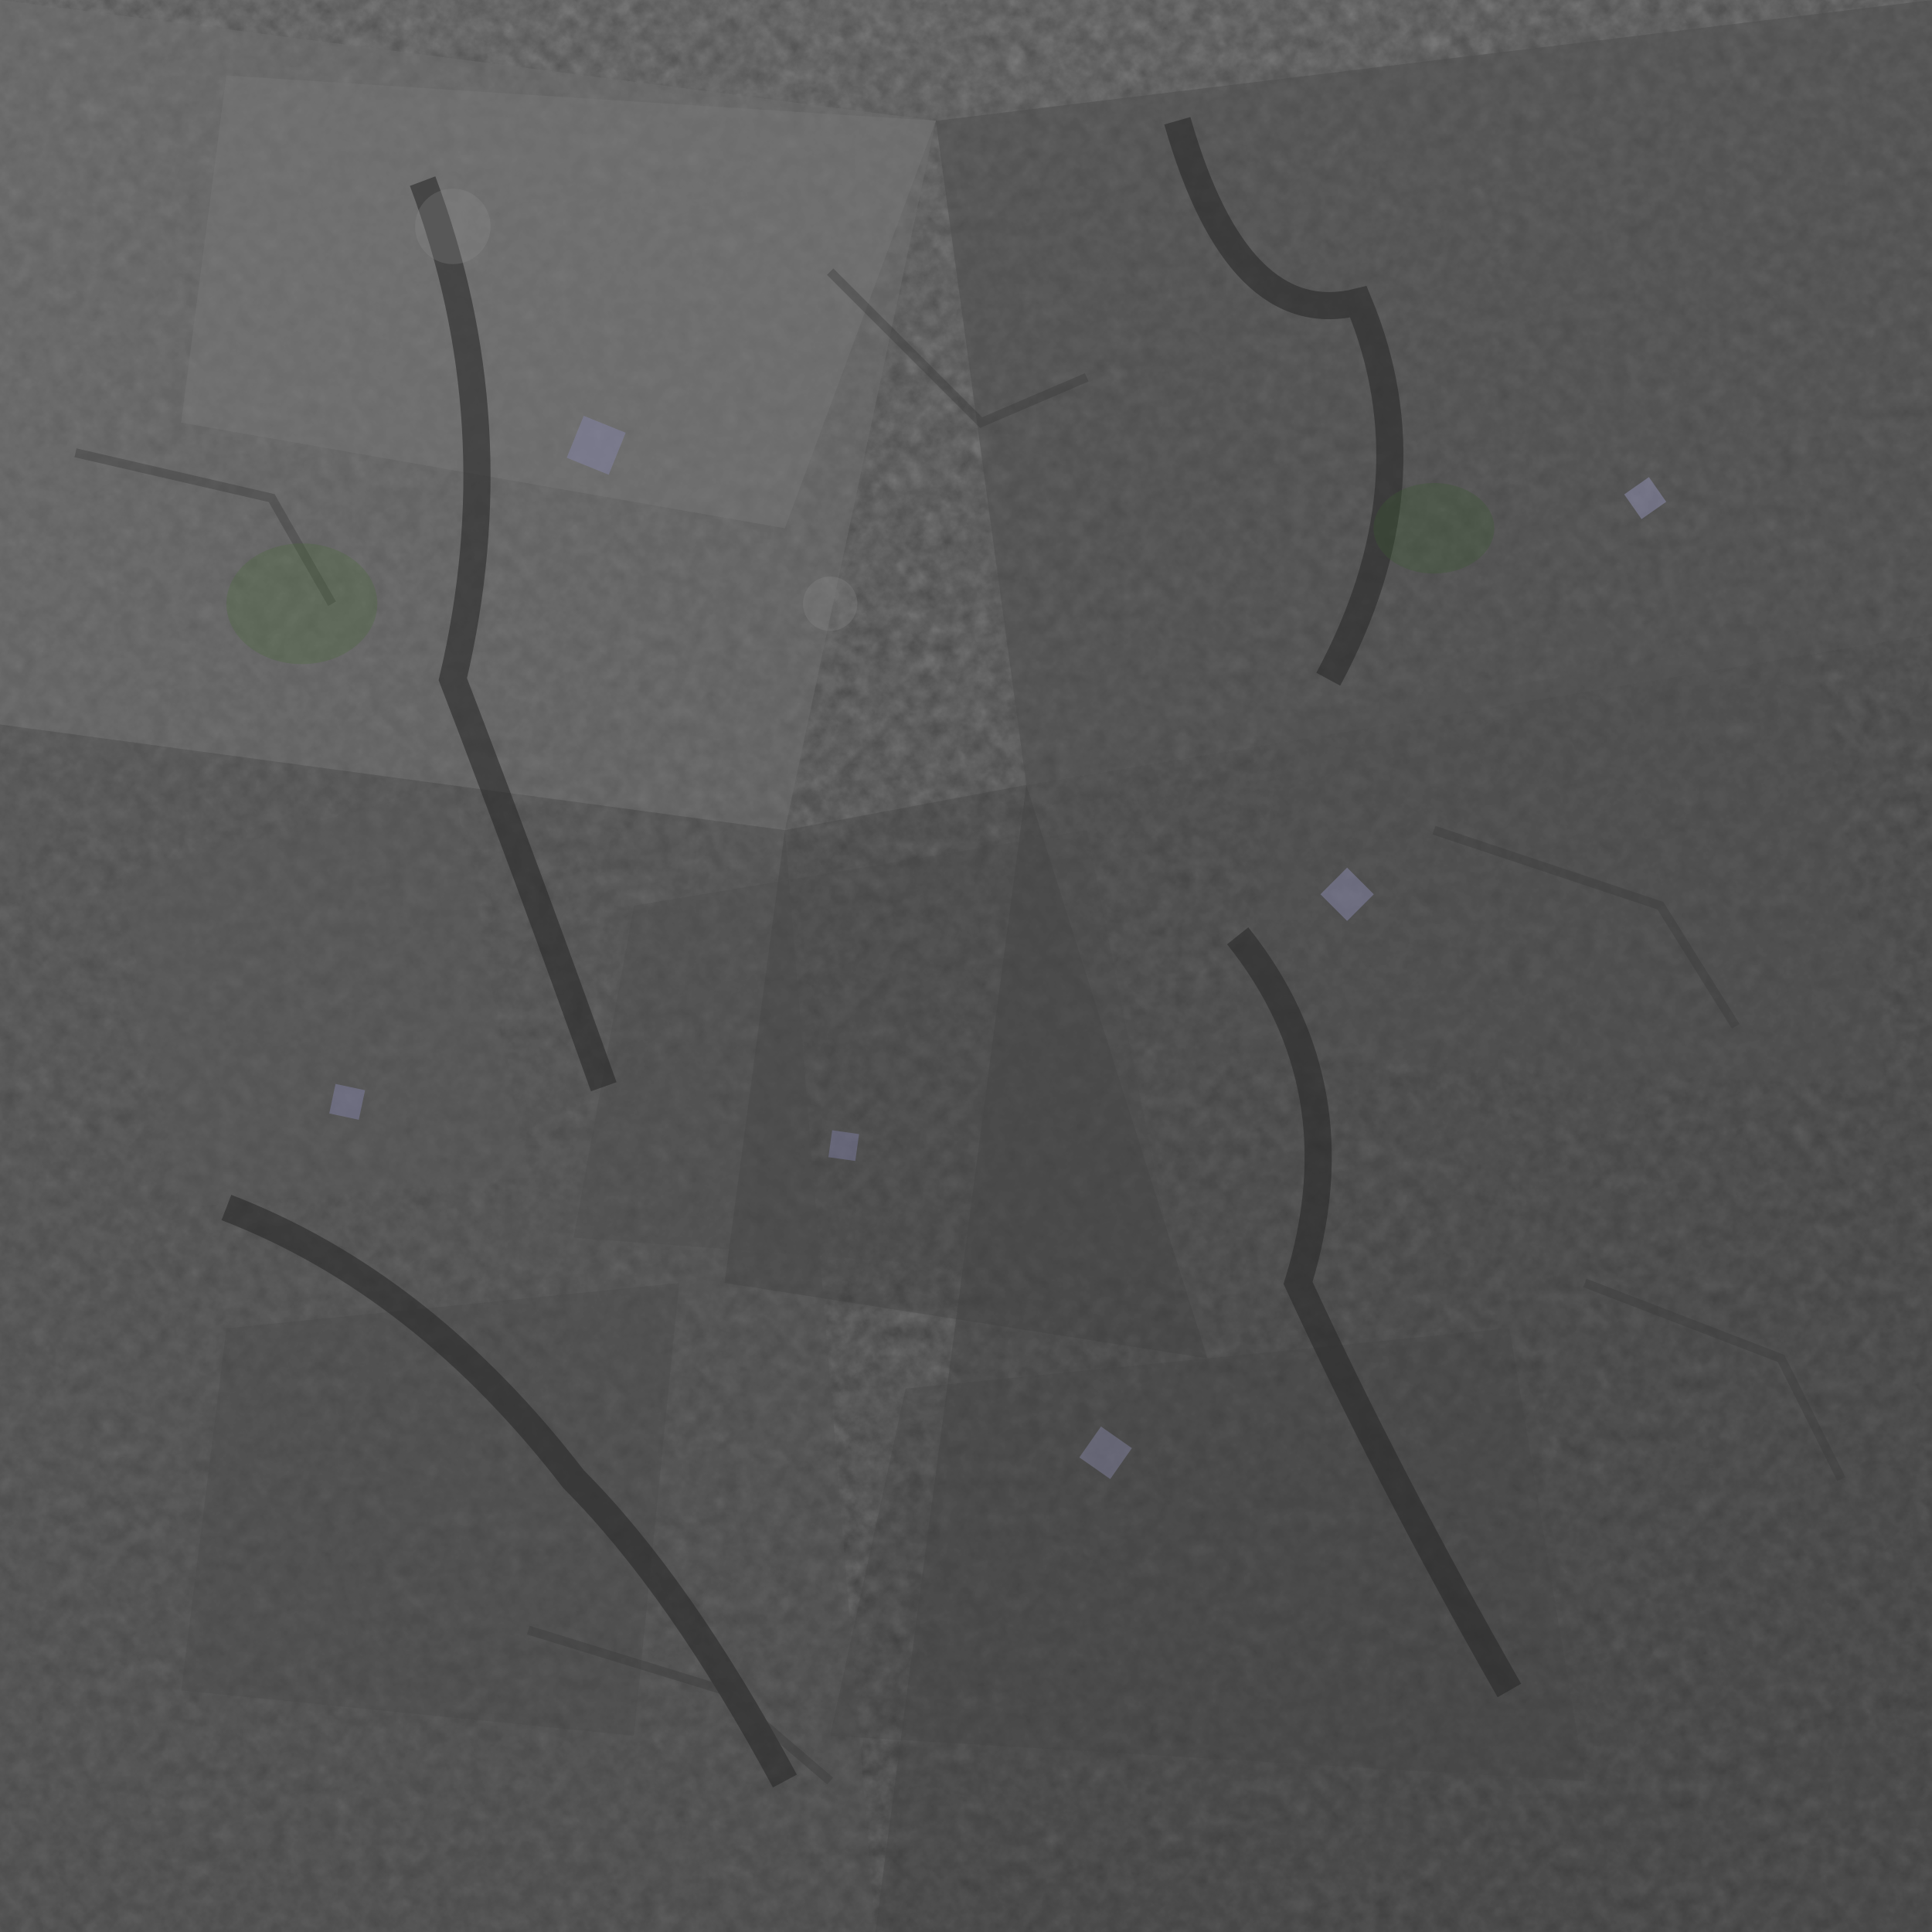
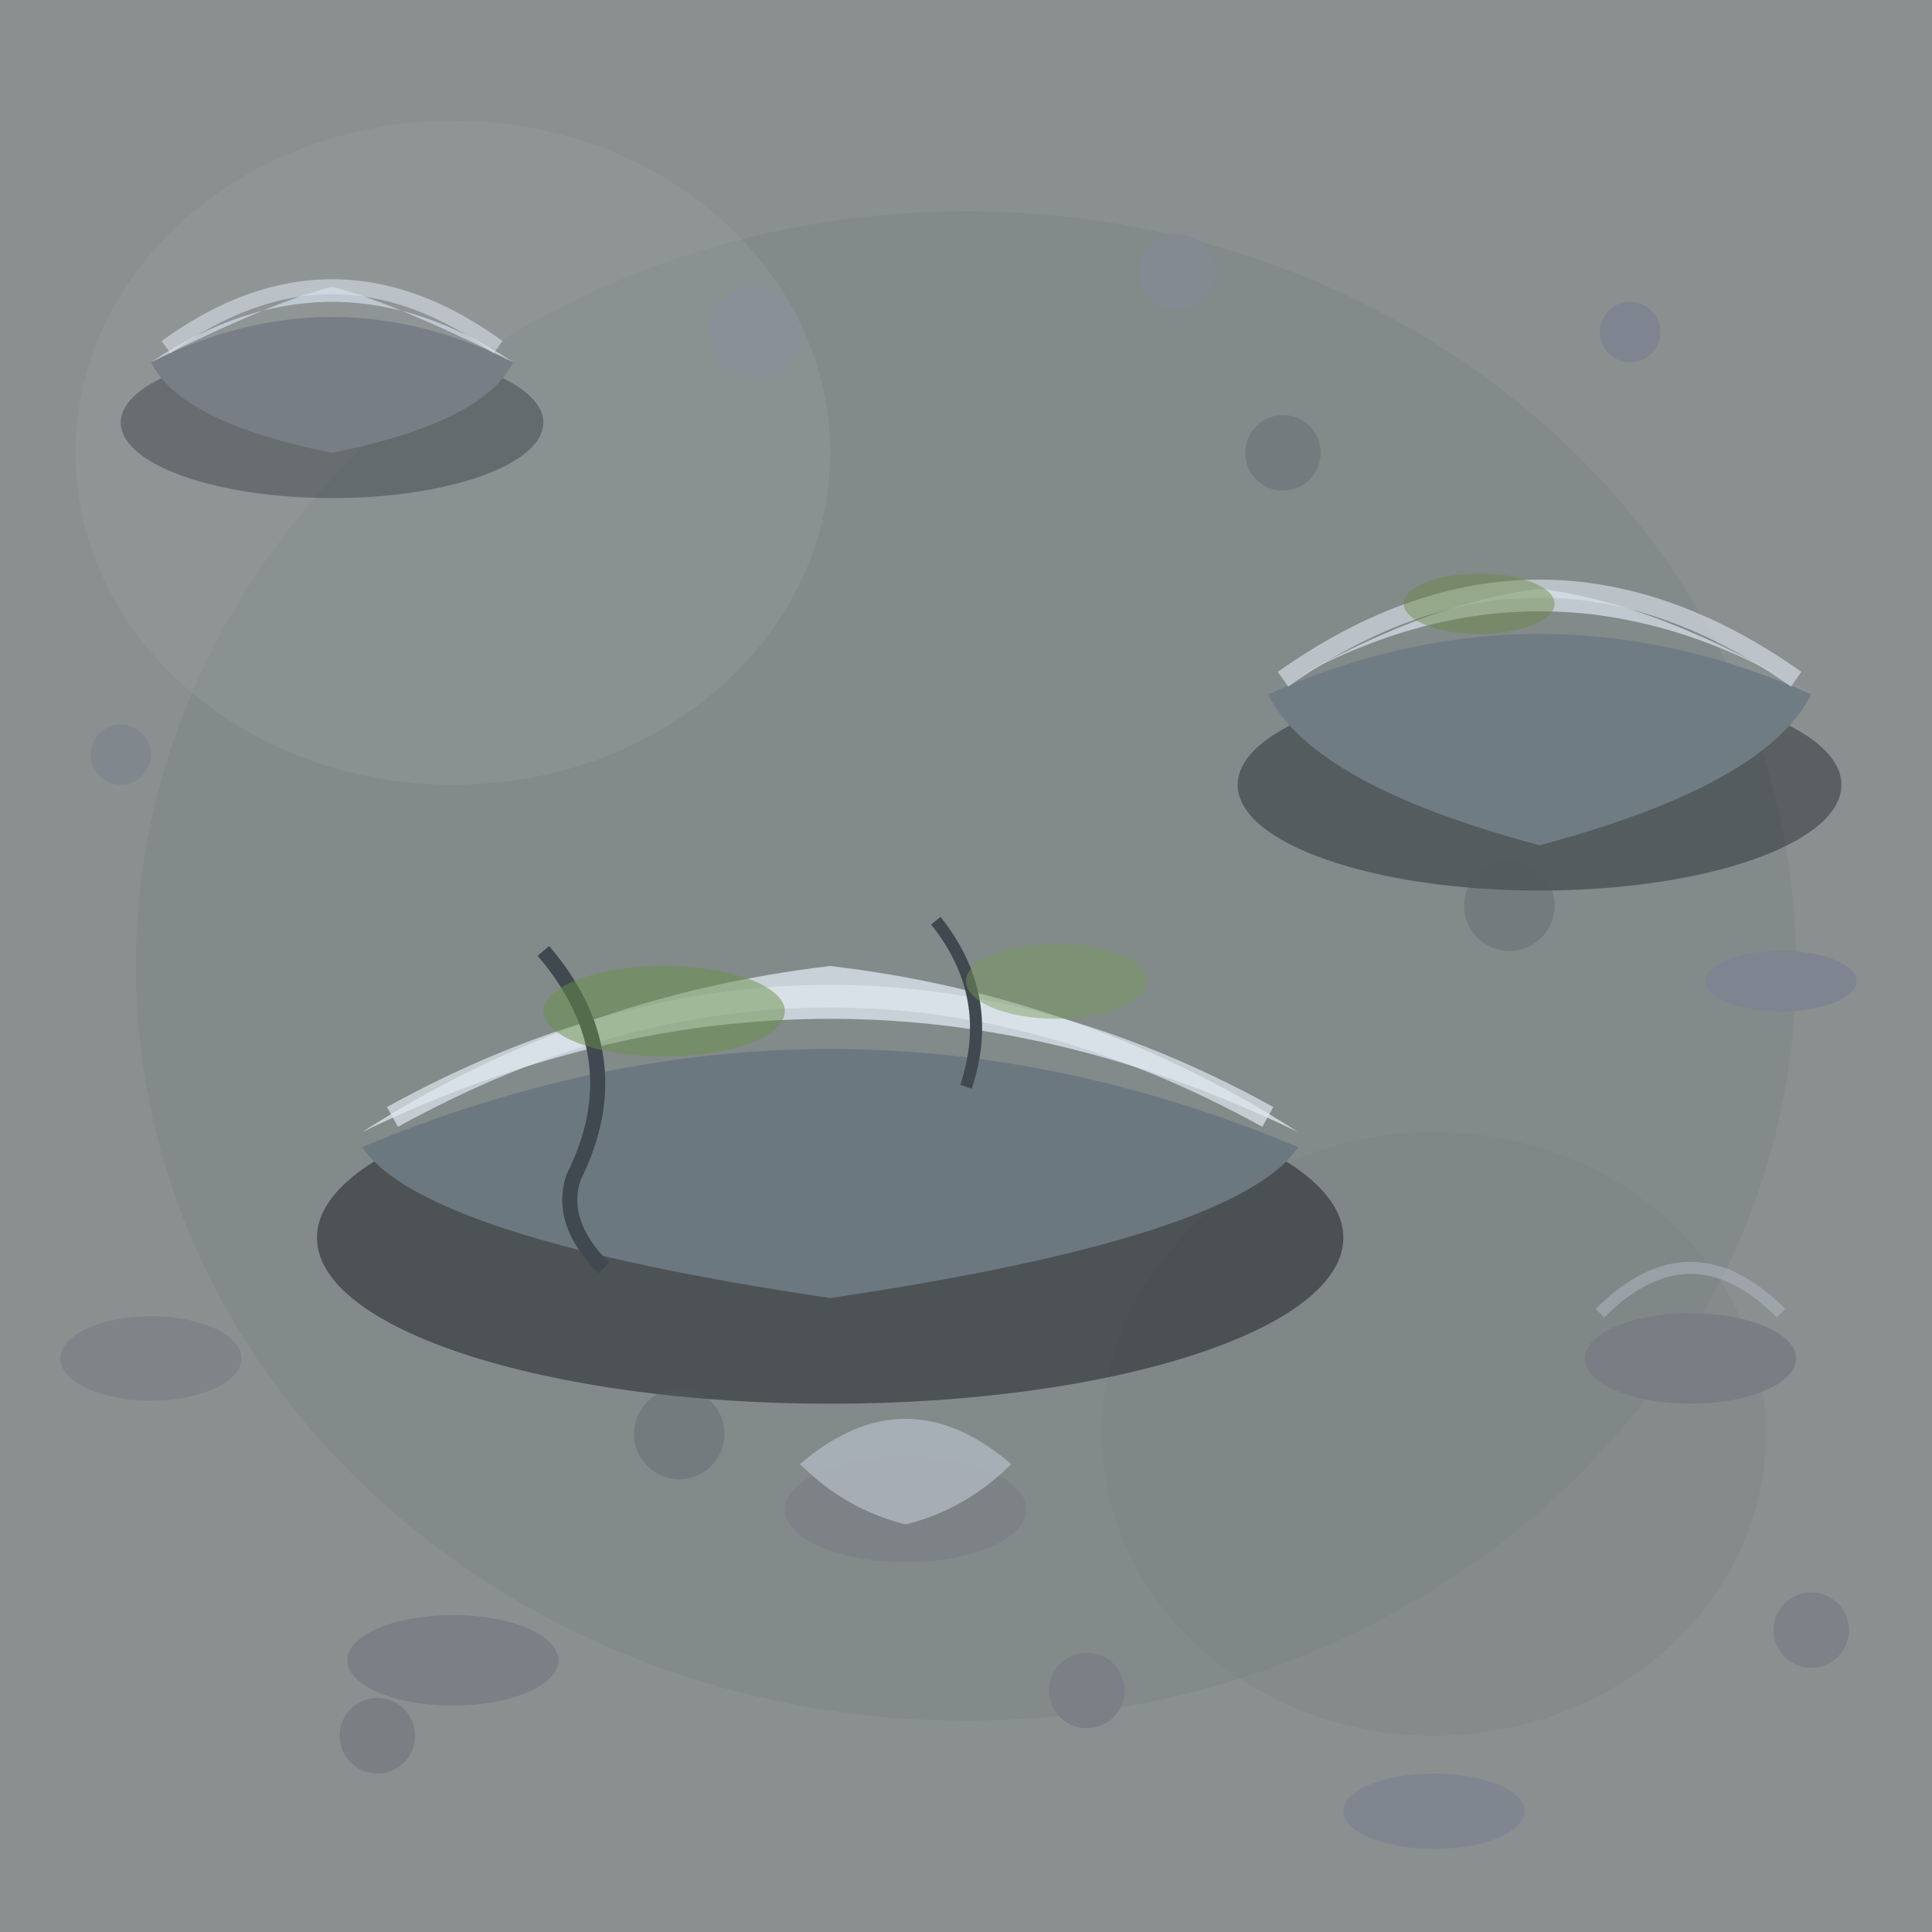
<svg xmlns="http://www.w3.org/2000/svg" width="128" height="128" viewBox="0 0 128 128">
-   <defs>
-     <linearGradient id="r2Base" x1="0.3" y1="0" x2="0.7" y2="1">
-       <stop offset="0%" stop-color="#686868" />
-       <stop offset="100%" stop-color="#4a4a4a" />
-     </linearGradient>
-     <filter id="r2n" x="0" y="0" width="100%" height="100%">
-       <feTurbulence type="fractalNoise" baseFrequency="0.9" numOctaves="4" seed="12" />
-       <feColorMatrix type="saturate" values="0" />
-       <feBlend in="SourceGraphic" mode="soft-light" />
-     </filter>
-   </defs>
-   <rect width="128" height="128" fill="url(#r2Base)" />
-   <rect width="128" height="128" filter="url(#r2n)" opacity="0.22" />
-   <polygon points="0,0 62,8 52,55 0,48" fill="#6e6e6e" opacity="0.55" />
-   <polygon points="62,8 128,0 128,42 68,52" fill="#4e4e4e" opacity="0.55" />
-   <polygon points="0,48 52,55 58,128 0,128" fill="#525252" opacity="0.45" />
-   <polygon points="68,52 128,42 128,128 58,128" fill="#444" opacity="0.45" />
-   <polygon points="15,5 62,8 52,35 12,28" fill="#787878" opacity="0.4" />
-   <polygon points="52,55 68,52 80,90 48,85" fill="#3e3e3e" opacity="0.3" />
-   <path d="M8,58 L30,52 L35,78 L12,80Z" fill="#585858" opacity="0.35" />
-   <path d="M42,60 L72,55 L78,85 L38,82Z" fill="#4a4a4a" opacity="0.3" />
-   <path d="M85,48 L120,42 L125,72 L82,70Z" fill="#505050" opacity="0.3" />
-   <path d="M15,88 L45,85 L42,115 L12,112Z" fill="#484848" opacity="0.3" />
-   <path d="M60,92 L100,88 L105,118 L55,115Z" fill="#424242" opacity="0.3" />
-   <g stroke="#2a2a2a" stroke-width="1.8" fill="none" opacity="0.6">
-     <path d="M28,12 Q34,28 30,45 Q35,58 40,72" />
-     <path d="M78,8 Q82,22 90,20 Q95,32 88,45" />
-     <path d="M15,80 Q28,85 38,98 Q45,105 52,118" />
-     <path d="M82,62 Q90,72 86,85 Q92,98 100,112" />
-   </g>
-   <g stroke="#3a3a3a" stroke-width="0.6" fill="none" opacity="0.4">
-     <path d="M5,30 L18,33 L22,40" />
-     <path d="M55,18 L65,28 L72,25" />
-     <path d="M95,55 L110,60 L115,68" />
-     <path d="M35,108 L48,112 L55,118" />
-     <path d="M105,85 L118,90 L122,98" />
-   </g>
-   <g opacity="0.45">
-     <rect x="38" y="28" width="3" height="3" fill="#8888b0" transform="rotate(22,39.5,29.5)" />
-     <rect x="88" y="58" width="2.5" height="2.5" fill="#9090b8" transform="rotate(45,89.25,59.25)" />
-     <rect x="22" y="72" width="2" height="2" fill="#8888b0" transform="rotate(12,23,73)" />
-     <rect x="72" y="95" width="2.5" height="2.5" fill="#8888a8" transform="rotate(35,73.25,96.25)" />
-     <rect x="108" y="32" width="2" height="2" fill="#9898c0" transform="rotate(55,109,33)" />
-     <rect x="55" y="75" width="1.8" height="1.8" fill="#8080a8" transform="rotate(8,55.9,75.9)" />
-   </g>
-   <g opacity="0.3">
-     <ellipse cx="20" cy="40" rx="5" ry="4" fill="#4a6a3a" />
-     <ellipse cx="95" cy="35" rx="4" ry="3" fill="#3a5a2e" />
-   </g>
-   <g fill="#909090" opacity="0.25">
-     <circle cx="30" cy="15" r="2.5" />
-     <circle cx="55" cy="40" r="1.8" />
+   <rect width="128" height="128" fill="#8a9090" />
+   <ellipse cx="64" cy="64" rx="55" ry="50" fill="#7a8484" opacity="0.5" />
+   <ellipse cx="30" cy="30" rx="25" ry="22" fill="#9aa0a0" opacity="0.3" />
+   <ellipse cx="95" cy="95" rx="22" ry="20" fill="#7a8080" opacity="0.3" />
+   <ellipse cx="55" cy="82" rx="34" ry="11" fill="#202428" opacity="0.55" />
+   <path d="M24,76 Q55,63 86,76 Q82,82 55,86 Q28,82 24,76 Z" fill="#6c7880" />
+   <path d="M24,75 Q55,60 86,75 Q72,66 55,64 Q38,66 24,75 Z" fill="#c8d0d8" />
+   <path d="M26,74 Q55,58 84,74" stroke="#e0e8f0" stroke-width="1.5" fill="none" opacity="0.7" />
+   <path d="M36,63 Q42,70 38,78 Q37,81 40,84" stroke="#404850" stroke-width="1" fill="none" />
+   <path d="M62,61 Q66,66 64,72" stroke="#404850" stroke-width="0.8" fill="none" />
+   <ellipse cx="44" cy="67" rx="8" ry="3" fill="#6a9048" opacity="0.5" />
+   <ellipse cx="70" cy="65" rx="6" ry="2.5" fill="#789858" opacity="0.45" />
+   <ellipse cx="102" cy="52" rx="20" ry="7" fill="#202428" opacity="0.45" />
+   <path d="M84,46 Q102,38 120,46 Q117,52 102,56 Q87,52 84,46 Z" fill="#707c84" />
+   <path d="M84,46 Q102,35 120,46 Q110,40 102,39 Q94,40 84,46 Z" fill="#c0c8d0" />
+   <path d="M85,45 Q102,33 119,45" stroke="#d8e0e8" stroke-width="1.2" fill="none" opacity="0.65" />
+   <ellipse cx="98" cy="40" rx="5" ry="2" fill="#6a8840" opacity="0.45" />
+   <ellipse cx="22" cy="28" rx="14" ry="5" fill="#202428" opacity="0.35" />
+   <path d="M10,24 Q22,18 34,24 Q32,28 22,30 Q12,28 10,24 Z" fill="#787e86" />
+   <path d="M10,24 Q22,16 34,24 Q26,20 22,19 Q18,20 10,24 Z" fill="#bec8d0" />
+   <path d="M11,23 Q22,15 33,23" stroke="#d8e0e8" stroke-width="1" fill="none" opacity="0.6" />
+   <ellipse cx="60" cy="100" rx="8" ry="3.5" fill="#7c8286" />
+   <path d="M53,97 Q60,91 67,97 Q64,100 60,101 Q56,100 53,97 Z" fill="#b0b8c0" opacity="0.8" />
+   <ellipse cx="112" cy="90" rx="7" ry="3" fill="#787e84" />
+   <path d="M106,87 Q112,81 118,87" stroke="#aab2bc" stroke-width="0.8" fill="none" opacity="0.6" />
+   <ellipse cx="10" cy="90" rx="6" ry="2.8" fill="#7e8488" />
+   <ellipse cx="30" cy="110" rx="7" ry="3" fill="#7a8086" />
+   <ellipse cx="95" cy="120" rx="6" ry="2.5" fill="#808690" />
+   <ellipse cx="118" cy="65" rx="5" ry="2" fill="#7e8490" />
+   <circle cx="50" cy="22" r="3" fill="#8a9098" />
+   <circle cx="78" cy="18" r="2.5" fill="#848a92" />
+   <circle cx="108" cy="22" r="2" fill="#7e8490" />
+   <circle cx="120" cy="108" r="2.5" fill="#7c8288" />
+   <circle cx="8" cy="50" r="2" fill="#80888e" />
+   <circle cx="72" cy="112" r="2.5" fill="#7a8086" />
+   <g fill="#505860" opacity="0.3">
+     <circle cx="45" cy="95" r="3" />
+     <circle cx="85" cy="30" r="2.5" />
+     <circle cx="25" cy="115" r="2.5" />
+     <circle cx="100" cy="60" r="3" />
  </g>
</svg>
